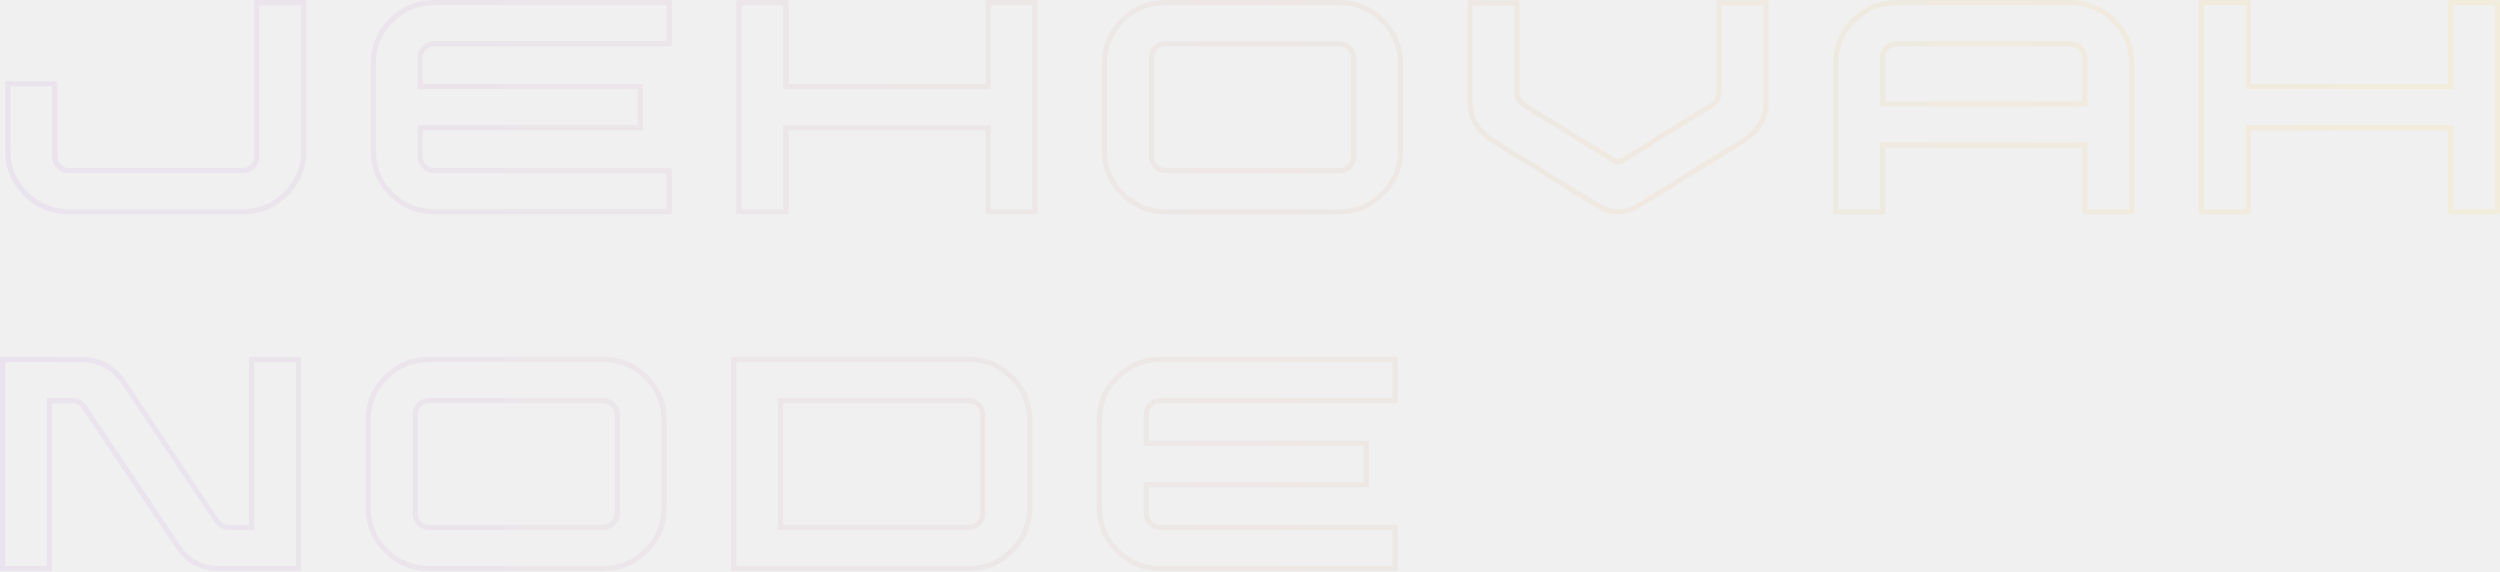
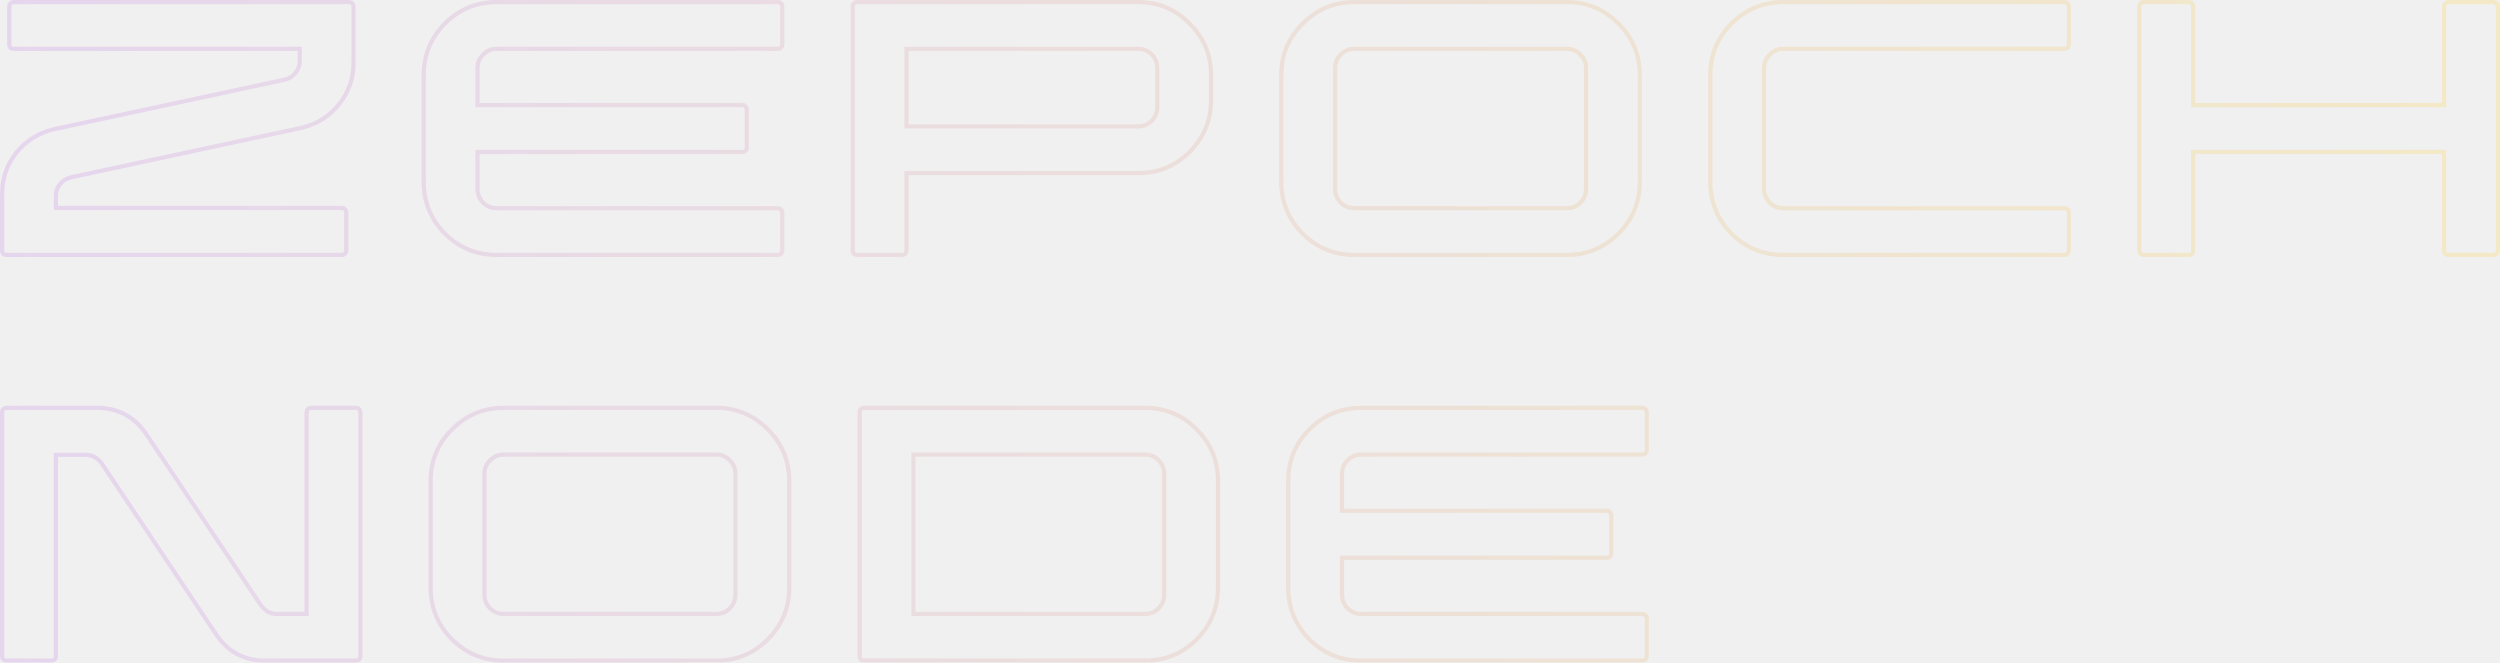
- <svg xmlns="http://www.w3.org/2000/svg" width="731" height="167" viewBox="0 0 731 167" fill="none">
-   <g opacity="0.1">
-     <path d="M88.038 1.567H75.882V45.747C75.882 47.083 75.402 48.232 74.441 49.193C73.48 50.154 72.311 50.635 70.932 50.635H20.177C18.798 50.635 17.629 50.154 16.668 49.193C15.707 48.232 15.227 47.083 15.227 45.747V25.255H3.07V44.055C3.07 48.775 4.741 52.807 8.083 56.149C11.425 59.491 15.456 61.163 20.177 61.163H70.932C75.652 61.163 79.684 59.491 83.025 56.149C86.367 52.807 88.038 48.775 88.038 44.055V1.567ZM89.104 0C89.229 0 89.333 0.063 89.417 0.188C89.542 0.272 89.605 0.376 89.605 0.501V44.055C89.605 49.193 87.788 53.58 84.153 57.215C80.519 60.849 76.112 62.666 70.932 62.666H20.177C14.997 62.666 10.59 60.849 6.955 57.215C3.321 53.58 1.504 49.193 1.504 44.055V24.252C1.504 24.085 1.546 23.959 1.629 23.876C1.754 23.792 1.88 23.751 2.005 23.751H16.229C16.396 23.751 16.521 23.792 16.605 23.876C16.73 23.959 16.793 24.085 16.793 24.252V45.747C16.793 46.666 17.106 47.459 17.733 48.128C18.401 48.796 19.216 49.131 20.177 49.131H70.932C71.893 49.131 72.686 48.796 73.313 48.128C73.981 47.459 74.316 46.666 74.316 45.747V0.501C74.316 0.376 74.357 0.272 74.441 0.188C74.566 0.063 74.713 0 74.88 0H89.104Z" fill="url(#paint0_linear_285_166)" />
-     <path d="M194.938 1.504H127.013C122.293 1.504 118.262 3.175 114.92 6.517C111.578 9.86 109.907 13.891 109.907 18.612V44.055C109.907 48.775 111.578 52.807 114.92 56.149C118.262 59.491 122.293 61.163 127.013 61.163H194.938V50.635H127.013C125.677 50.635 124.528 50.154 123.567 49.193C122.606 48.232 122.126 47.083 122.126 45.747V36.597H186.478V26.069H122.126V16.92C122.126 15.583 122.606 14.434 123.567 13.473C124.528 12.512 125.677 12.032 127.013 12.032H194.938V1.504ZM195.94 0C196.107 0 196.233 0.063 196.316 0.188C196.4 0.272 196.441 0.376 196.441 0.501V13.035C196.441 13.16 196.4 13.285 196.316 13.411C196.233 13.494 196.107 13.536 195.94 13.536H127.013C126.094 13.536 125.301 13.87 124.632 14.539C123.964 15.207 123.63 16.001 123.63 16.92V24.565H187.481C187.648 24.565 187.773 24.628 187.857 24.753C187.94 24.837 187.982 24.941 187.982 25.067V37.6C187.982 37.725 187.94 37.851 187.857 37.976C187.773 38.059 187.648 38.101 187.481 38.101H123.63V45.747C123.63 46.666 123.964 47.459 124.632 48.128C125.301 48.796 126.094 49.131 127.013 49.131H195.94C196.107 49.131 196.233 49.193 196.316 49.319C196.4 49.402 196.441 49.507 196.441 49.632V62.165C196.441 62.291 196.4 62.416 196.316 62.541C196.233 62.625 196.107 62.666 195.94 62.666H127.013C121.875 62.666 117.489 60.849 113.855 57.215C110.22 53.58 108.403 49.193 108.403 44.055V18.612C108.403 13.473 110.22 9.087 113.855 5.452C117.489 1.817 121.875 0 127.013 0H195.94Z" fill="url(#paint1_linear_285_166)" />
-     <path d="M301.837 1.504H289.681V26.069H229.025V1.504H216.869V61.163H229.025V36.597H289.681V61.163H301.837V1.504ZM302.902 0C303.027 0 303.132 0.063 303.215 0.188C303.341 0.272 303.403 0.376 303.403 0.501V62.165C303.403 62.291 303.341 62.416 303.215 62.541C303.132 62.625 303.027 62.666 302.902 62.666H288.678C288.511 62.666 288.386 62.625 288.302 62.541C288.218 62.416 288.177 62.291 288.177 62.165V38.101H230.591V62.165C230.591 62.291 230.529 62.416 230.403 62.541C230.32 62.625 230.195 62.666 230.028 62.666H215.804C215.678 62.666 215.553 62.625 215.428 62.541C215.344 62.416 215.302 62.291 215.302 62.165V0.501C215.302 0.376 215.344 0.272 215.428 0.188C215.553 0.063 215.678 0 215.804 0H230.028C230.195 0 230.32 0.063 230.403 0.188C230.529 0.272 230.591 0.376 230.591 0.501V24.565H288.177V0.501C288.177 0.376 288.218 0.272 288.302 0.188C288.386 0.063 288.511 0 288.678 0H302.902Z" fill="url(#paint2_linear_285_166)" />
-     <path d="M391.63 1.504H340.812C336.091 1.504 332.06 3.175 328.718 6.517C325.376 9.86 323.705 13.891 323.705 18.612V44.055C323.705 48.775 325.376 52.807 328.718 56.149C332.06 59.491 336.091 61.163 340.812 61.163H391.63C396.35 61.163 400.381 59.491 403.723 56.149C407.065 52.807 408.736 48.775 408.736 44.055V18.612C408.736 13.891 407.065 9.86 403.723 6.517C400.381 3.175 396.35 1.504 391.63 1.504ZM340.812 50.635C339.475 50.635 338.326 50.154 337.365 49.193C336.405 48.232 335.924 47.083 335.924 45.747V16.92C335.924 15.583 336.405 14.434 337.365 13.473C338.326 12.512 339.475 12.032 340.812 12.032H391.63C393.008 12.032 394.178 12.512 395.139 13.473C396.099 14.434 396.58 15.583 396.58 16.92V45.747C396.58 47.083 396.099 48.232 395.139 49.193C394.178 50.154 393.008 50.635 391.63 50.635H340.812ZM391.63 0C396.768 0 401.154 1.817 404.788 5.452C408.423 9.087 410.24 13.473 410.24 18.612V44.055C410.24 49.193 408.423 53.58 404.788 57.215C401.154 60.849 396.768 62.666 391.63 62.666H340.812C335.674 62.666 331.287 60.849 327.653 57.215C324.019 53.58 322.201 49.193 322.201 44.055V18.612C322.201 13.473 324.019 9.087 327.653 5.452C331.287 1.817 335.674 0 340.812 0H391.63ZM340.812 49.131H391.63C392.549 49.131 393.342 48.796 394.011 48.128C394.679 47.459 395.013 46.666 395.013 45.747V16.92C395.013 16.001 394.679 15.207 394.011 14.539C393.342 13.87 392.549 13.536 391.63 13.536H340.812C339.893 13.536 339.099 13.87 338.431 14.539C337.762 15.207 337.428 16.001 337.428 16.92V45.747C337.428 46.666 337.762 47.459 338.431 48.128C339.099 48.796 339.893 49.131 340.812 49.131Z" fill="url(#paint3_linear_285_166)" />
-     <path d="M515.635 1.629H503.416V27.072C503.416 28.785 502.643 30.184 501.098 31.271L474.843 47.564C474.3 47.898 473.736 48.065 473.151 48.065C472.525 48.065 471.961 47.898 471.459 47.564L445.142 31.271C443.596 30.184 442.823 28.785 442.823 27.072V1.629H430.605V29.892C430.605 34.07 432.505 37.475 436.307 40.107L467.7 59.596C469.412 60.64 471.23 61.163 473.151 61.163C475.073 61.163 476.89 60.64 478.603 59.596L509.933 40.107C513.734 37.475 515.635 34.07 515.635 29.892V1.629ZM516.638 0.063C516.805 0.063 516.93 0.125 517.014 0.251C517.097 0.334 517.139 0.439 517.139 0.564V29.892C517.139 34.613 515.009 38.456 510.748 41.423L479.355 60.849C477.349 62.061 475.282 62.666 473.151 62.666C470.979 62.666 468.89 62.061 466.885 60.849L435.492 41.423C431.231 38.456 429.101 34.613 429.101 29.892V0.564C429.101 0.439 429.142 0.334 429.226 0.251C429.351 0.125 429.477 0.063 429.602 0.063H443.826C443.993 0.063 444.118 0.125 444.202 0.251C444.285 0.334 444.327 0.439 444.327 0.564V27.072C444.327 28.242 444.87 29.203 445.956 29.955L472.211 46.248C472.504 46.415 472.817 46.499 473.151 46.499C473.444 46.499 473.736 46.415 474.028 46.248L500.346 29.955C501.39 29.203 501.912 28.242 501.912 27.072V0.564C501.912 0.439 501.954 0.334 502.038 0.251C502.163 0.125 502.288 0.063 502.414 0.063H516.638Z" fill="url(#paint4_linear_285_166)" />
-     <path d="M605.428 1.504H554.61C549.89 1.504 545.858 3.175 542.517 6.517C539.175 9.86 537.504 13.891 537.504 18.612V61.163H549.723V41.673H610.315V61.163H622.534V18.612C622.534 13.891 620.863 9.86 617.521 6.517C614.18 3.175 610.148 1.504 605.428 1.504ZM549.723 31.145V16.92C549.723 15.583 550.203 14.434 551.164 13.473C552.125 12.512 553.273 12.032 554.61 12.032H605.428C606.765 12.032 607.913 12.512 608.874 13.473C609.835 14.434 610.315 15.583 610.315 16.92V31.145H549.723ZM605.428 0C610.566 0 614.952 1.817 618.587 5.452C622.221 9.087 624.038 13.473 624.038 18.612V62.165C624.038 62.291 623.976 62.416 623.85 62.541C623.767 62.625 623.662 62.666 623.537 62.666H609.313C609.188 62.666 609.062 62.625 608.937 62.541C608.853 62.416 608.812 62.291 608.812 62.165V43.177H551.226V62.165C551.226 62.291 551.164 62.416 551.038 62.541C550.955 62.625 550.85 62.666 550.725 62.666H536.501C536.334 62.666 536.209 62.625 536.125 62.541C536.042 62.416 536 62.291 536 62.165V18.612C536 13.473 537.817 9.087 541.451 5.452C545.086 1.817 549.472 0 554.61 0H605.428ZM551.226 29.641H608.812V16.92C608.812 16.001 608.477 15.207 607.809 14.539C607.141 13.87 606.347 13.536 605.428 13.536H554.61C553.691 13.536 552.897 13.87 552.229 14.539C551.561 15.207 551.226 16.001 551.226 16.92V29.641Z" fill="url(#paint5_linear_285_166)" />
-     <path d="M729.434 1.504H717.277V26.069H656.622V1.504H644.466V61.163H656.622V36.597H717.277V61.163H729.434V1.504ZM730.499 0C730.624 0 730.729 0.063 730.812 0.188C730.937 0.272 731 0.376 731 0.501V62.165C731 62.291 730.937 62.416 730.812 62.541C730.729 62.625 730.624 62.666 730.499 62.666H716.275C716.108 62.666 715.982 62.625 715.899 62.541C715.815 62.416 715.773 62.291 715.773 62.165V38.101H658.188V62.165C658.188 62.291 658.126 62.416 658 62.541C657.917 62.625 657.791 62.666 657.624 62.666H643.4C643.275 62.666 643.15 62.625 643.024 62.541C642.941 62.416 642.899 62.291 642.899 62.165V0.501C642.899 0.376 642.941 0.272 643.024 0.188C643.15 0.063 643.275 0 643.4 0H657.624C657.791 0 657.917 0.063 658 0.188C658.126 0.272 658.188 0.376 658.188 0.501V24.565H715.773V0.501C715.773 0.376 715.815 0.272 715.899 0.188C715.982 0.063 716.108 0 716.275 0H730.499Z" fill="url(#paint6_linear_285_166)" />
-     <path d="M86.534 105.9H74.316V154.968H66.859C65.23 154.968 63.872 154.237 62.786 152.775L35.215 111.728C32.542 107.968 28.887 106.025 24.25 105.9H1.504V165.496H13.723V116.365H21.117C22.788 116.365 24.166 117.097 25.252 118.559L52.823 159.605C55.455 163.407 59.11 165.371 63.789 165.496H86.534V105.9ZM87.537 104.333C87.662 104.333 87.767 104.396 87.85 104.521C87.976 104.605 88.038 104.709 88.038 104.835V166.499C88.038 166.666 87.976 166.791 87.85 166.875C87.767 166.958 87.662 167 87.537 167H63.789C58.567 166.875 54.494 164.702 51.57 160.483L23.999 119.436C23.247 118.433 22.286 117.932 21.117 117.932H15.226V166.499C15.226 166.666 15.164 166.791 15.039 166.875C14.955 166.958 14.851 167 14.725 167H0.501C0.334 167 0.209 166.958 0.125 166.875C0.042 166.791 -4.19639e-05 166.666 -4.19639e-05 166.499V104.835C-4.19639e-05 104.709 0.042 104.605 0.125 104.521C0.209 104.396 0.334 104.333 0.501 104.333H24.25C29.471 104.501 33.544 106.694 36.468 110.913L64.039 151.96C64.791 152.963 65.731 153.464 66.859 153.464H72.812V104.835C72.812 104.709 72.853 104.605 72.937 104.521C73.062 104.396 73.188 104.333 73.313 104.333H87.537Z" fill="url(#paint7_linear_285_166)" />
-     <path d="M176.327 105.837H125.509C120.789 105.837 116.758 107.509 113.416 110.851C110.074 114.193 108.403 118.225 108.403 122.945V148.388C108.403 153.109 110.074 157.14 113.416 160.483C116.758 163.825 120.789 165.496 125.509 165.496H176.327C181.048 165.496 185.079 163.825 188.421 160.483C191.763 157.14 193.434 153.109 193.434 148.388V122.945C193.434 118.225 191.763 114.193 188.421 110.851C185.079 107.509 181.048 105.837 176.327 105.837ZM125.509 154.968C124.173 154.968 123.024 154.488 122.063 153.527C121.102 152.566 120.622 151.417 120.622 150.08V121.253C120.622 119.917 121.102 118.768 122.063 117.807C123.024 116.846 124.173 116.365 125.509 116.365H176.327C177.706 116.365 178.875 116.846 179.836 117.807C180.797 118.768 181.277 119.917 181.277 121.253V150.08C181.277 151.417 180.797 152.566 179.836 153.527C178.875 154.488 177.706 154.968 176.327 154.968H125.509ZM176.327 104.333C181.465 104.333 185.852 106.151 189.486 109.785C193.12 113.42 194.937 117.807 194.937 122.945V148.388C194.937 153.527 193.12 157.913 189.486 161.548C185.852 165.183 181.465 167 176.327 167H125.509C120.371 167 115.985 165.183 112.351 161.548C108.716 157.913 106.899 153.527 106.899 148.388V122.945C106.899 117.807 108.716 113.42 112.351 109.785C115.985 106.151 120.371 104.333 125.509 104.333H176.327ZM125.509 153.464H176.327C177.246 153.464 178.04 153.13 178.708 152.461C179.377 151.793 179.711 150.999 179.711 150.08V121.253C179.711 120.334 179.377 119.541 178.708 118.872C178.04 118.204 177.246 117.869 176.327 117.869H125.509C124.59 117.869 123.797 118.204 123.128 118.872C122.46 119.541 122.126 120.334 122.126 121.253V150.08C122.126 150.999 122.46 151.793 123.128 152.461C123.797 153.13 124.59 153.464 125.509 153.464Z" fill="url(#paint8_linear_285_166)" />
-     <path d="M283.226 105.837H215.302V165.496H283.226C287.947 165.496 291.978 163.825 295.32 160.483C298.662 157.14 300.333 153.109 300.333 148.388V122.945C300.333 118.225 298.662 114.193 295.32 110.851C291.978 107.509 287.947 105.837 283.226 105.837ZM227.521 154.968V116.365H283.226C284.563 116.365 285.712 116.846 286.673 117.807C287.634 118.768 288.114 119.917 288.114 121.253V150.08C288.114 151.417 287.634 152.566 286.673 153.527C285.712 154.488 284.563 154.968 283.226 154.968H227.521ZM283.226 104.333C288.365 104.333 292.751 106.151 296.385 109.785C300.019 113.42 301.837 117.807 301.837 122.945V148.388C301.837 153.527 300.019 157.913 296.385 161.548C292.751 165.183 288.365 167 283.226 167H214.3C214.174 167 214.049 166.958 213.924 166.875C213.84 166.749 213.798 166.624 213.798 166.499V104.835C213.798 104.709 213.84 104.605 213.924 104.521C214.049 104.396 214.174 104.333 214.3 104.333H283.226ZM229.025 153.464H283.226C284.145 153.464 284.939 153.13 285.608 152.461C286.276 151.793 286.61 150.999 286.61 150.08V121.253C286.61 120.334 286.276 119.541 285.608 118.872C284.939 118.204 284.145 117.869 283.226 117.869H229.025V153.464Z" fill="url(#paint9_linear_285_166)" />
-     <path d="M407.232 105.837H339.308C334.587 105.837 330.556 107.509 327.214 110.851C323.872 114.193 322.201 118.225 322.201 122.945V148.388C322.201 153.109 323.872 157.14 327.214 160.483C330.556 163.825 334.587 165.496 339.308 165.496H407.232V154.968H339.308C337.971 154.968 336.822 154.488 335.861 153.527C334.901 152.566 334.42 151.417 334.42 150.08V140.931H398.773V130.403H334.42V121.253C334.42 119.917 334.901 118.768 335.861 117.807C336.822 116.846 337.971 116.365 339.308 116.365H407.232V105.837ZM408.235 104.333C408.402 104.333 408.527 104.396 408.611 104.521C408.694 104.605 408.736 104.709 408.736 104.835V117.368C408.736 117.493 408.694 117.619 408.611 117.744C408.527 117.828 408.402 117.869 408.235 117.869H339.308C338.389 117.869 337.595 118.204 336.927 118.872C336.258 119.541 335.924 120.334 335.924 121.253V128.899H399.775C399.943 128.899 400.068 128.961 400.151 129.087C400.235 129.17 400.277 129.275 400.277 129.4V141.933C400.277 142.059 400.235 142.184 400.151 142.309C400.068 142.393 399.943 142.435 399.775 142.435H335.924V150.08C335.924 150.999 336.258 151.793 336.927 152.461C337.595 153.13 338.389 153.464 339.308 153.464H408.235C408.402 153.464 408.527 153.527 408.611 153.652C408.694 153.736 408.736 153.84 408.736 153.965V166.499C408.736 166.624 408.694 166.749 408.611 166.875C408.527 166.958 408.402 167 408.235 167H339.308C334.17 167 329.783 165.183 326.149 161.548C322.515 157.913 320.698 153.527 320.698 148.388V122.945C320.698 117.807 322.515 113.42 326.149 109.785C329.783 106.151 334.17 104.333 339.308 104.333H408.235Z" fill="url(#paint10_linear_285_166)" />
+ <svg xmlns="http://www.w3.org/2000/svg" width="596" height="158" viewBox="0 0 596 158" fill="none">
+   <g opacity="0.2">
+     <mask id="path-1-outside-1_227_1197" maskUnits="userSpaceOnUse" x="0" y="0" width="596" height="158" fill="black">
+       <rect fill="white" width="596" height="158" />
+       <path d="M83.771 1.474C83.771 1.356 83.712 1.257 83.594 1.178C83.515 1.059 83.397 1 83.239 1H3.188C3.069 1 2.951 1.059 2.833 1.178C2.754 1.257 2.715 1.356 2.715 1.474V10.661C2.715 10.78 2.754 10.898 2.833 11.017C2.951 11.096 3.069 11.135 3.188 11.135H71.947V14.514C71.947 15.739 71.572 16.805 70.823 17.714C70.074 18.623 69.109 19.216 67.926 19.492L13.002 31.287C9.454 32.117 6.557 33.915 4.311 36.681C2.104 39.447 1 42.628 1 46.223V59.737C1 59.895 1.039 60.033 1.118 60.152C1.236 60.231 1.374 60.27 1.532 60.27H81.584C81.702 60.27 81.8 60.231 81.879 60.152C81.997 60.033 82.056 59.895 82.056 59.737V50.609C82.056 50.451 81.997 50.333 81.879 50.254C81.8 50.135 81.702 50.076 81.584 50.076H12.824V46.698C12.824 45.512 13.199 44.465 13.948 43.556C14.697 42.647 15.662 42.055 16.845 41.778L71.769 29.983C75.317 29.154 78.194 27.356 80.401 24.59C82.648 21.824 83.771 18.643 83.771 15.047V1.474Z" />
+       <path d="M113.332 16.233C113.332 14.85 113.825 13.664 114.81 12.676C115.795 11.649 116.998 11.135 118.417 11.135H185.461C185.619 11.135 185.737 11.096 185.816 11.017C185.934 10.898 185.993 10.78 185.993 10.661V1.533C185.993 1.375 185.934 1.257 185.816 1.178C185.737 1.059 185.619 1 185.461 1H118.417C113.726 1 109.726 2.66 106.415 5.979C103.143 9.258 101.508 13.249 101.508 17.951V43.319C101.508 48.021 103.143 52.032 106.415 55.351C109.726 58.631 113.726 60.27 118.417 60.27H185.461C185.619 60.27 185.737 60.231 185.816 60.152C185.934 60.033 185.993 59.895 185.993 59.737V50.609C185.993 50.491 185.934 50.392 185.816 50.313C185.737 50.194 185.619 50.135 185.461 50.135H118.417C116.998 50.135 115.795 49.641 114.81 48.654C113.825 47.626 113.332 46.421 113.332 45.038V35.733H177.007C177.164 35.733 177.282 35.693 177.361 35.614C177.48 35.495 177.539 35.357 177.539 35.199V26.071C177.539 25.913 177.48 25.795 177.361 25.716C177.282 25.597 177.164 25.538 177.007 25.538H113.332V16.233Z" />
+       <path d="M203.789 1.474C203.789 1.356 203.828 1.257 203.907 1.178C204.025 1.059 204.144 1 204.262 1H271.365C276.016 1 279.978 2.66 283.249 5.979C286.56 9.258 288.215 13.229 288.215 17.892V23.819C288.215 28.521 286.56 32.532 283.249 35.851C279.978 39.131 276.016 40.77 271.365 40.77H215.613V59.737C215.613 59.895 215.554 60.033 215.436 60.152C215.357 60.231 215.239 60.27 215.081 60.27H204.262C204.144 60.27 204.025 60.231 203.907 60.152C203.828 60.033 203.789 59.895 203.789 59.737V1.474ZM271.365 30.635C272.745 30.635 273.927 30.141 274.913 29.154C275.898 28.126 276.391 26.921 276.391 25.538V16.233C276.391 14.81 275.898 13.605 274.913 12.617C273.927 11.629 272.745 11.135 271.365 11.135H215.613V30.635H271.365Z" />
+       <path d="M373.529 1C378.219 1 382.2 2.66 385.471 5.979C388.782 9.258 390.437 13.249 390.437 17.951V43.319C390.437 48.021 388.782 52.032 385.471 55.351C382.2 58.631 378.219 60.27 373.529 60.27H322.861C318.21 60.27 314.229 58.631 310.918 55.351C307.607 52.032 305.952 48.021 305.952 43.319V17.951C305.952 13.249 307.607 9.258 310.918 5.979C314.229 2.66 318.21 1 322.861 1H373.529ZM378.613 16.233C378.613 14.85 378.12 13.664 377.135 12.676C376.15 11.649 374.947 11.135 373.529 11.135H322.861C321.481 11.135 320.279 11.649 319.254 12.676C318.269 13.664 317.776 14.85 317.776 16.233V45.038C317.776 46.421 318.269 47.626 319.254 48.654C320.279 49.641 321.481 50.135 322.861 50.135H373.529C374.947 50.135 376.15 49.641 377.135 48.654C378.12 47.626 378.613 46.421 378.613 45.038V16.233Z" />
+       <path d="M425.142 50.135C423.723 50.135 422.521 49.641 421.536 48.654C420.55 47.626 420.058 46.421 420.058 45.038V16.233C420.058 14.85 420.55 13.664 421.536 12.676C422.521 11.649 423.723 11.135 425.142 11.135H492.187C492.344 11.135 492.463 11.096 492.541 11.017C492.66 10.898 492.719 10.78 492.719 10.661V1.533C492.719 1.375 492.66 1.257 492.541 1.178C492.463 1.059 492.344 1 492.187 1H425.142C420.452 1 416.451 2.66 413.14 5.979C409.869 9.258 408.233 13.249 408.233 17.951V43.319C408.233 48.021 409.869 52.032 413.14 55.351C416.451 58.631 420.452 60.27 425.142 60.27H492.187C492.344 60.27 492.463 60.231 492.541 60.152C492.66 60.033 492.719 59.895 492.719 59.737V50.609C492.719 50.491 492.66 50.392 492.541 50.313C492.463 50.194 492.344 50.135 492.187 50.135H425.142Z" />
+       <path d="M595 1.533C595 1.375 594.941 1.257 594.823 1.178C594.744 1.059 594.626 1 594.468 1H583.708C583.55 1 583.412 1.059 583.294 1.178C583.215 1.257 583.176 1.375 583.176 1.533V25.538H522.339V1.533C522.339 1.375 522.28 1.257 522.162 1.178C522.083 1.059 521.984 1 521.866 1H511.047C510.889 1 510.751 1.059 510.633 1.178C510.554 1.257 510.514 1.375 510.514 1.533V59.796C510.514 59.915 510.554 60.033 510.633 60.152C510.751 60.231 510.889 60.27 511.047 60.27H521.866C521.984 60.27 522.083 60.231 522.162 60.152C522.28 60.033 522.339 59.915 522.339 59.796V35.733H583.176V59.796C583.176 59.915 583.215 60.033 583.294 60.152C583.412 60.231 583.55 60.27 583.708 60.27H594.468C594.626 60.27 594.744 60.231 594.823 60.152C594.941 60.033 595 59.915 595 59.796V1.533Z" />
+       <path d="M73.602 98.263C73.602 98.105 73.641 97.986 73.72 97.907C73.838 97.789 73.976 97.73 74.134 97.73H84.953C85.072 97.73 85.17 97.789 85.249 97.907C85.367 97.986 85.426 98.105 85.426 98.263V156.526C85.426 156.644 85.367 156.763 85.249 156.881C85.17 156.96 85.072 157 84.953 157H62.842C58.309 156.881 54.742 154.965 52.141 151.251L24.649 110.176C23.506 108.675 22.087 107.924 20.392 107.924H12.824V156.526C12.824 156.644 12.765 156.763 12.647 156.881C12.568 156.96 12.45 157 12.292 157H1.473C1.355 157 1.236 156.96 1.118 156.881C1.039 156.763 1 156.644 1 156.526V98.263C1 98.105 1.039 97.986 1.118 97.907C1.236 97.789 1.355 97.73 1.473 97.73H23.585C28.117 97.888 31.684 99.824 34.286 103.538L61.778 144.553C62.881 146.094 64.3 146.865 66.034 146.865H73.602V98.263Z" />
+       <path d="M170.74 97.73C175.43 97.73 179.411 99.389 182.682 102.708C185.993 105.988 187.649 109.979 187.649 114.681V140.049C187.649 144.751 185.993 148.761 182.682 152.081C179.411 155.36 175.43 157 170.74 157H120.072C115.421 157 111.44 155.36 108.129 152.081C104.818 148.761 103.163 144.751 103.163 140.049V114.681C103.163 109.979 104.818 105.988 108.129 102.708C111.44 99.389 115.421 97.73 120.072 97.73H170.74ZM175.824 112.962C175.824 111.579 175.331 110.394 174.346 109.406C173.361 108.378 172.159 107.865 170.74 107.865H120.072C118.692 107.865 117.49 108.378 116.466 109.406C115.48 110.394 114.987 111.579 114.987 112.962V141.767C114.987 143.15 115.48 144.356 116.466 145.383C117.49 146.371 118.692 146.865 120.072 146.865H170.74C172.159 146.865 173.361 146.371 174.346 145.383C175.331 144.356 175.824 143.15 175.824 141.767V112.962Z" />
+       <path d="M272.962 97.73C277.652 97.73 281.633 99.389 284.904 102.708C288.215 105.988 289.871 109.979 289.871 114.681V140.049C289.871 144.751 288.215 148.761 284.904 152.081C281.633 155.36 277.652 157 272.962 157H205.917C205.799 157 205.681 156.96 205.563 156.881C205.484 156.763 205.444 156.625 205.444 156.467V98.263C205.444 98.105 205.484 97.986 205.563 97.907C205.681 97.789 205.799 97.73 205.917 97.73H272.962ZM278.046 112.962C278.046 111.579 277.554 110.394 276.568 109.406C275.583 108.378 274.381 107.865 272.962 107.865H217.269V146.865H272.962C274.381 146.865 275.583 146.371 276.568 145.383C277.554 144.356 278.046 143.15 278.046 141.767V112.962Z" />
+       <path d="M319.432 112.962C319.432 111.579 319.924 110.394 320.91 109.406C321.895 108.378 323.097 107.865 324.516 107.865H391.561C391.718 107.865 391.837 107.825 391.916 107.746C392.034 107.628 392.093 107.509 392.093 107.391V98.263C392.093 98.105 392.034 97.986 391.916 97.907C391.837 97.789 391.718 97.73 391.561 97.73H324.516C319.826 97.73 315.825 99.389 312.514 102.708C309.243 105.988 307.607 109.979 307.607 114.681V140.049C307.607 144.751 309.243 148.761 312.514 152.081C315.825 155.36 319.826 157 324.516 157H391.561C391.718 157 391.837 156.96 391.916 156.881C392.034 156.763 392.093 156.625 392.093 156.467V147.339C392.093 147.22 392.034 147.122 391.916 147.043C391.837 146.924 391.718 146.865 391.561 146.865H324.516C323.097 146.865 321.895 146.371 320.91 145.383C319.924 144.356 319.432 143.15 319.432 141.767V132.462H383.106C383.264 132.462 383.382 132.422 383.461 132.343C383.579 132.225 383.638 132.087 383.638 131.929V122.801C383.638 122.643 383.579 122.524 383.461 122.445C383.382 122.327 383.264 122.267 383.106 122.267H319.432V112.962Z" />
+     </mask>
+     <path d="M83.771 1.474C83.771 1.356 83.712 1.257 83.594 1.178C83.515 1.059 83.397 1 83.239 1H3.188C3.069 1 2.951 1.059 2.833 1.178C2.754 1.257 2.715 1.356 2.715 1.474V10.661C2.715 10.78 2.754 10.898 2.833 11.017C2.951 11.096 3.069 11.135 3.188 11.135H71.947V14.514C71.947 15.739 71.572 16.805 70.823 17.714C70.074 18.623 69.109 19.216 67.926 19.492L13.002 31.287C9.454 32.117 6.557 33.915 4.311 36.681C2.104 39.447 1 42.628 1 46.223V59.737C1 59.895 1.039 60.033 1.118 60.152C1.236 60.231 1.374 60.27 1.532 60.27H81.584C81.702 60.27 81.8 60.231 81.879 60.152C81.997 60.033 82.056 59.895 82.056 59.737V50.609C82.056 50.451 81.997 50.333 81.879 50.254C81.8 50.135 81.702 50.076 81.584 50.076H12.824V46.698C12.824 45.512 13.199 44.465 13.948 43.556C14.697 42.647 15.662 42.055 16.845 41.778L71.769 29.983C75.317 29.154 78.194 27.356 80.401 24.59C82.648 21.824 83.771 18.643 83.771 15.047V1.474Z" stroke="url(#paint0_linear_227_1197)" stroke-width="2" mask="url(#path-1-outside-1_227_1197)" />
+     <path d="M113.332 16.233C113.332 14.85 113.825 13.664 114.81 12.676C115.795 11.649 116.998 11.135 118.417 11.135H185.461C185.619 11.135 185.737 11.096 185.816 11.017C185.934 10.898 185.993 10.78 185.993 10.661V1.533C185.993 1.375 185.934 1.257 185.816 1.178C185.737 1.059 185.619 1 185.461 1H118.417C113.726 1 109.726 2.66 106.415 5.979C103.143 9.258 101.508 13.249 101.508 17.951V43.319C101.508 48.021 103.143 52.032 106.415 55.351C109.726 58.631 113.726 60.27 118.417 60.27H185.461C185.619 60.27 185.737 60.231 185.816 60.152C185.934 60.033 185.993 59.895 185.993 59.737V50.609C185.993 50.491 185.934 50.392 185.816 50.313C185.737 50.194 185.619 50.135 185.461 50.135H118.417C116.998 50.135 115.795 49.641 114.81 48.654C113.825 47.626 113.332 46.421 113.332 45.038V35.733H177.007C177.164 35.733 177.282 35.693 177.361 35.614C177.48 35.495 177.539 35.357 177.539 35.199V26.071C177.539 25.913 177.48 25.795 177.361 25.716C177.282 25.597 177.164 25.538 177.007 25.538H113.332V16.233Z" stroke="url(#paint1_linear_227_1197)" stroke-width="2" mask="url(#path-1-outside-1_227_1197)" />
+     <path d="M203.789 1.474C203.789 1.356 203.828 1.257 203.907 1.178C204.025 1.059 204.144 1 204.262 1H271.365C276.016 1 279.978 2.66 283.249 5.979C286.56 9.258 288.215 13.229 288.215 17.892V23.819C288.215 28.521 286.56 32.532 283.249 35.851C279.978 39.131 276.016 40.77 271.365 40.77H215.613V59.737C215.613 59.895 215.554 60.033 215.436 60.152C215.357 60.231 215.239 60.27 215.081 60.27H204.262C204.144 60.27 204.025 60.231 203.907 60.152C203.828 60.033 203.789 59.895 203.789 59.737V1.474ZM271.365 30.635C272.745 30.635 273.927 30.141 274.913 29.154C275.898 28.126 276.391 26.921 276.391 25.538V16.233C276.391 14.81 275.898 13.605 274.913 12.617C273.927 11.629 272.745 11.135 271.365 11.135H215.613V30.635H271.365Z" stroke="url(#paint2_linear_227_1197)" stroke-width="2" mask="url(#path-1-outside-1_227_1197)" />
+     <path d="M373.529 1C378.219 1 382.2 2.66 385.471 5.979C388.782 9.258 390.437 13.249 390.437 17.951V43.319C390.437 48.021 388.782 52.032 385.471 55.351C382.2 58.631 378.219 60.27 373.529 60.27H322.861C318.21 60.27 314.229 58.631 310.918 55.351C307.607 52.032 305.952 48.021 305.952 43.319V17.951C305.952 13.249 307.607 9.258 310.918 5.979C314.229 2.66 318.21 1 322.861 1H373.529ZM378.613 16.233C378.613 14.85 378.12 13.664 377.135 12.676C376.15 11.649 374.947 11.135 373.529 11.135H322.861C321.481 11.135 320.279 11.649 319.254 12.676C318.269 13.664 317.776 14.85 317.776 16.233V45.038C317.776 46.421 318.269 47.626 319.254 48.654C320.279 49.641 321.481 50.135 322.861 50.135H373.529C374.947 50.135 376.15 49.641 377.135 48.654C378.12 47.626 378.613 46.421 378.613 45.038V16.233Z" stroke="url(#paint3_linear_227_1197)" stroke-width="2" mask="url(#path-1-outside-1_227_1197)" />
+     <path d="M425.142 50.135C423.723 50.135 422.521 49.641 421.536 48.654C420.55 47.626 420.058 46.421 420.058 45.038V16.233C420.058 14.85 420.55 13.664 421.536 12.676C422.521 11.649 423.723 11.135 425.142 11.135H492.187C492.344 11.135 492.463 11.096 492.541 11.017C492.66 10.898 492.719 10.78 492.719 10.661V1.533C492.719 1.375 492.66 1.257 492.541 1.178C492.463 1.059 492.344 1 492.187 1H425.142C420.452 1 416.451 2.66 413.14 5.979C409.869 9.258 408.233 13.249 408.233 17.951V43.319C408.233 48.021 409.869 52.032 413.14 55.351C416.451 58.631 420.452 60.27 425.142 60.27H492.187C492.344 60.27 492.463 60.231 492.541 60.152C492.66 60.033 492.719 59.895 492.719 59.737V50.609C492.719 50.491 492.66 50.392 492.541 50.313C492.463 50.194 492.344 50.135 492.187 50.135H425.142Z" stroke="url(#paint4_linear_227_1197)" stroke-width="2" mask="url(#path-1-outside-1_227_1197)" />
+     <path d="M595 1.533C595 1.375 594.941 1.257 594.823 1.178C594.744 1.059 594.626 1 594.468 1H583.708C583.55 1 583.412 1.059 583.294 1.178C583.215 1.257 583.176 1.375 583.176 1.533V25.538H522.339V1.533C522.339 1.375 522.28 1.257 522.162 1.178C522.083 1.059 521.984 1 521.866 1H511.047C510.889 1 510.751 1.059 510.633 1.178C510.554 1.257 510.514 1.375 510.514 1.533V59.796C510.514 59.915 510.554 60.033 510.633 60.152C510.751 60.231 510.889 60.27 511.047 60.27H521.866C521.984 60.27 522.083 60.231 522.162 60.152C522.28 60.033 522.339 59.915 522.339 59.796V35.733H583.176V59.796C583.176 59.915 583.215 60.033 583.294 60.152C583.412 60.231 583.55 60.27 583.708 60.27H594.468C594.626 60.27 594.744 60.231 594.823 60.152C594.941 60.033 595 59.915 595 59.796V1.533Z" stroke="url(#paint5_linear_227_1197)" stroke-width="2" mask="url(#path-1-outside-1_227_1197)" />
+     <path d="M73.602 98.263C73.602 98.105 73.641 97.986 73.72 97.907C73.838 97.789 73.976 97.73 74.134 97.73H84.953C85.072 97.73 85.17 97.789 85.249 97.907C85.367 97.986 85.426 98.105 85.426 98.263V156.526C85.426 156.644 85.367 156.763 85.249 156.881C85.17 156.96 85.072 157 84.953 157H62.842C58.309 156.881 54.742 154.965 52.141 151.251L24.649 110.176C23.506 108.675 22.087 107.924 20.392 107.924H12.824V156.526C12.824 156.644 12.765 156.763 12.647 156.881C12.568 156.96 12.45 157 12.292 157H1.473C1.355 157 1.236 156.96 1.118 156.881C1.039 156.763 1 156.644 1 156.526V98.263C1 98.105 1.039 97.986 1.118 97.907C1.236 97.789 1.355 97.73 1.473 97.73H23.585C28.117 97.888 31.684 99.824 34.286 103.538L61.778 144.553C62.881 146.094 64.3 146.865 66.034 146.865H73.602V98.263Z" stroke="url(#paint6_linear_227_1197)" stroke-width="2" mask="url(#path-1-outside-1_227_1197)" />
+     <path d="M170.74 97.73C175.43 97.73 179.411 99.389 182.682 102.708C185.993 105.988 187.649 109.979 187.649 114.681V140.049C187.649 144.751 185.993 148.761 182.682 152.081C179.411 155.36 175.43 157 170.74 157H120.072C115.421 157 111.44 155.36 108.129 152.081C104.818 148.761 103.163 144.751 103.163 140.049V114.681C103.163 109.979 104.818 105.988 108.129 102.708C111.44 99.389 115.421 97.73 120.072 97.73H170.74ZM175.824 112.962C175.824 111.579 175.331 110.394 174.346 109.406C173.361 108.378 172.159 107.865 170.74 107.865H120.072C118.692 107.865 117.49 108.378 116.466 109.406C115.48 110.394 114.987 111.579 114.987 112.962V141.767C114.987 143.15 115.48 144.356 116.466 145.383C117.49 146.371 118.692 146.865 120.072 146.865H170.74C172.159 146.865 173.361 146.371 174.346 145.383C175.331 144.356 175.824 143.15 175.824 141.767V112.962Z" stroke="url(#paint7_linear_227_1197)" stroke-width="2" mask="url(#path-1-outside-1_227_1197)" />
+     <path d="M272.962 97.73C277.652 97.73 281.633 99.389 284.904 102.708C288.215 105.988 289.871 109.979 289.871 114.681V140.049C289.871 144.751 288.215 148.761 284.904 152.081C281.633 155.36 277.652 157 272.962 157H205.917C205.799 157 205.681 156.96 205.563 156.881C205.484 156.763 205.444 156.625 205.444 156.467V98.263C205.444 98.105 205.484 97.986 205.563 97.907C205.681 97.789 205.799 97.73 205.917 97.73H272.962ZM278.046 112.962C278.046 111.579 277.554 110.394 276.568 109.406C275.583 108.378 274.381 107.865 272.962 107.865H217.269V146.865H272.962C274.381 146.865 275.583 146.371 276.568 145.383C277.554 144.356 278.046 143.15 278.046 141.767V112.962Z" stroke="url(#paint8_linear_227_1197)" stroke-width="2" mask="url(#path-1-outside-1_227_1197)" />
+     <path d="M319.432 112.962C319.432 111.579 319.924 110.394 320.91 109.406C321.895 108.378 323.097 107.865 324.516 107.865H391.561C391.718 107.865 391.837 107.825 391.916 107.746C392.034 107.628 392.093 107.509 392.093 107.391V98.263C392.093 98.105 392.034 97.986 391.916 97.907C391.837 97.789 391.718 97.73 391.561 97.73H324.516C319.826 97.73 315.825 99.389 312.514 102.708C309.243 105.988 307.607 109.979 307.607 114.681V140.049C307.607 144.751 309.243 148.761 312.514 152.081C315.825 155.36 319.826 157 324.516 157H391.561C391.718 157 391.837 156.96 391.916 156.881C392.034 156.763 392.093 156.625 392.093 156.467V147.339C392.093 147.22 392.034 147.122 391.916 147.043C391.837 146.924 391.718 146.865 391.561 146.865H324.516C323.097 146.865 321.895 146.371 320.91 145.383C319.924 144.356 319.432 143.15 319.432 141.767V132.462H383.106C383.264 132.462 383.382 132.422 383.461 132.343C383.579 132.225 383.638 132.087 383.638 131.929V122.801C383.638 122.643 383.579 122.524 383.461 122.445C383.382 122.327 383.264 122.267 383.106 122.267H319.432V112.962Z" stroke="url(#paint9_linear_227_1197)" stroke-width="2" mask="url(#path-1-outside-1_227_1197)" />
  </g>
  <defs>
-     <linearGradient id="paint0_linear_285_166" x1="0" y1="98.948" x2="731" y2="98.948" gradientUnits="userSpaceOnUse">
+     <linearGradient id="paint0_linear_227_1197" x1="1" y1="93.43" x2="595" y2="93.43" gradientUnits="userSpaceOnUse">
      <stop stop-color="#BB6CE6" />
      <stop offset="1" stop-color="#FFCD1D" />
    </linearGradient>
-     <linearGradient id="paint1_linear_285_166" x1="0" y1="98.948" x2="731" y2="98.948" gradientUnits="userSpaceOnUse">
+     <linearGradient id="paint1_linear_227_1197" x1="1" y1="93.43" x2="595" y2="93.43" gradientUnits="userSpaceOnUse">
      <stop stop-color="#BB6CE6" />
      <stop offset="1" stop-color="#FFCD1D" />
    </linearGradient>
-     <linearGradient id="paint2_linear_285_166" x1="0" y1="98.948" x2="731" y2="98.948" gradientUnits="userSpaceOnUse">
+     <linearGradient id="paint2_linear_227_1197" x1="1" y1="93.43" x2="595" y2="93.43" gradientUnits="userSpaceOnUse">
      <stop stop-color="#BB6CE6" />
      <stop offset="1" stop-color="#FFCD1D" />
    </linearGradient>
-     <linearGradient id="paint3_linear_285_166" x1="0" y1="98.948" x2="731" y2="98.948" gradientUnits="userSpaceOnUse">
+     <linearGradient id="paint3_linear_227_1197" x1="1" y1="93.43" x2="595" y2="93.43" gradientUnits="userSpaceOnUse">
      <stop stop-color="#BB6CE6" />
      <stop offset="1" stop-color="#FFCD1D" />
    </linearGradient>
-     <linearGradient id="paint4_linear_285_166" x1="0" y1="98.948" x2="731" y2="98.948" gradientUnits="userSpaceOnUse">
+     <linearGradient id="paint4_linear_227_1197" x1="1" y1="93.43" x2="595" y2="93.43" gradientUnits="userSpaceOnUse">
      <stop stop-color="#BB6CE6" />
      <stop offset="1" stop-color="#FFCD1D" />
    </linearGradient>
-     <linearGradient id="paint5_linear_285_166" x1="0" y1="98.948" x2="731" y2="98.948" gradientUnits="userSpaceOnUse">
+     <linearGradient id="paint5_linear_227_1197" x1="1" y1="93.43" x2="595" y2="93.43" gradientUnits="userSpaceOnUse">
      <stop stop-color="#BB6CE6" />
      <stop offset="1" stop-color="#FFCD1D" />
    </linearGradient>
-     <linearGradient id="paint6_linear_285_166" x1="0" y1="98.948" x2="731" y2="98.948" gradientUnits="userSpaceOnUse">
+     <linearGradient id="paint6_linear_227_1197" x1="1" y1="93.43" x2="595" y2="93.43" gradientUnits="userSpaceOnUse">
      <stop stop-color="#BB6CE6" />
      <stop offset="1" stop-color="#FFCD1D" />
    </linearGradient>
-     <linearGradient id="paint7_linear_285_166" x1="0" y1="98.948" x2="731" y2="98.948" gradientUnits="userSpaceOnUse">
+     <linearGradient id="paint7_linear_227_1197" x1="1" y1="93.43" x2="595" y2="93.43" gradientUnits="userSpaceOnUse">
      <stop stop-color="#BB6CE6" />
      <stop offset="1" stop-color="#FFCD1D" />
    </linearGradient>
-     <linearGradient id="paint8_linear_285_166" x1="0" y1="98.948" x2="731" y2="98.948" gradientUnits="userSpaceOnUse">
+     <linearGradient id="paint8_linear_227_1197" x1="1" y1="93.43" x2="595" y2="93.43" gradientUnits="userSpaceOnUse">
      <stop stop-color="#BB6CE6" />
      <stop offset="1" stop-color="#FFCD1D" />
    </linearGradient>
-     <linearGradient id="paint9_linear_285_166" x1="0" y1="98.948" x2="731" y2="98.948" gradientUnits="userSpaceOnUse">
-       <stop stop-color="#BB6CE6" />
-       <stop offset="1" stop-color="#FFCD1D" />
-     </linearGradient>
-     <linearGradient id="paint10_linear_285_166" x1="0" y1="98.948" x2="731" y2="98.948" gradientUnits="userSpaceOnUse">
+     <linearGradient id="paint9_linear_227_1197" x1="1" y1="93.43" x2="595" y2="93.43" gradientUnits="userSpaceOnUse">
      <stop stop-color="#BB6CE6" />
      <stop offset="1" stop-color="#FFCD1D" />
    </linearGradient>
  </defs>
</svg>
